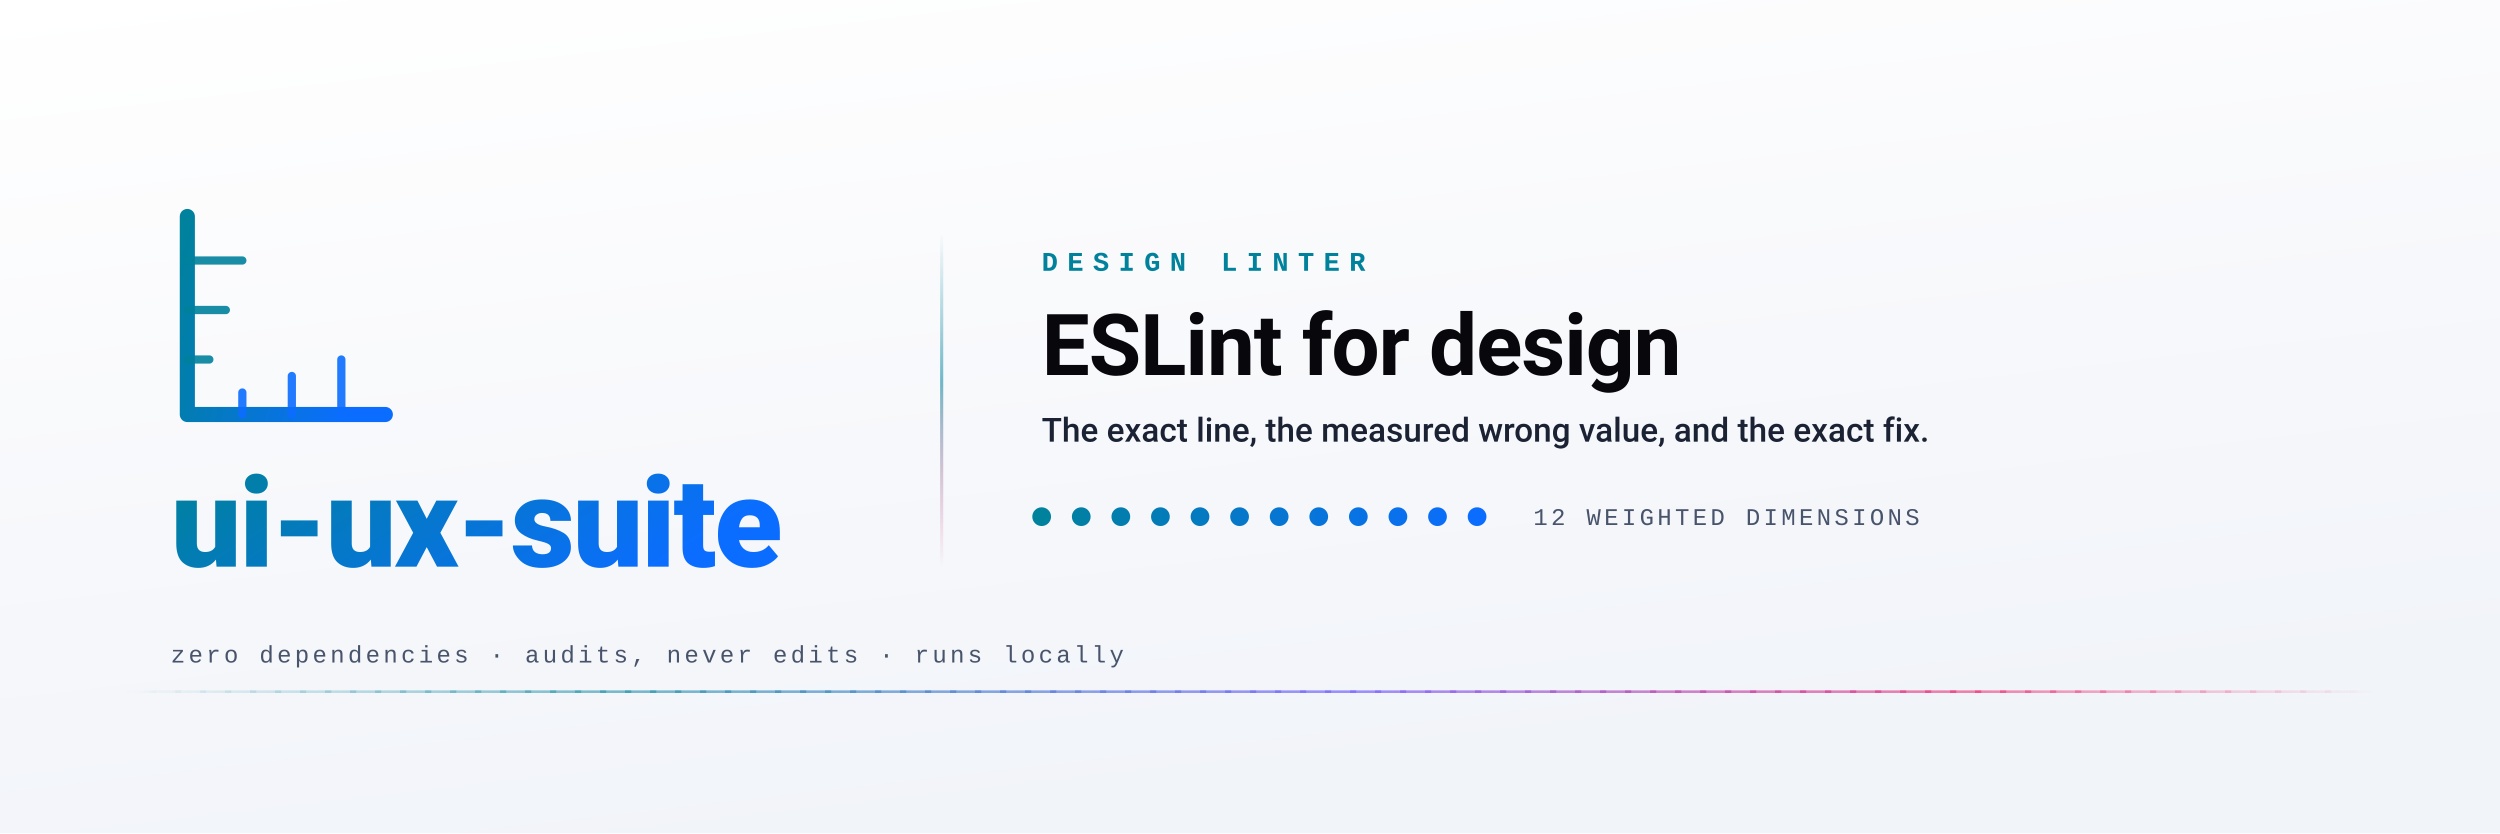
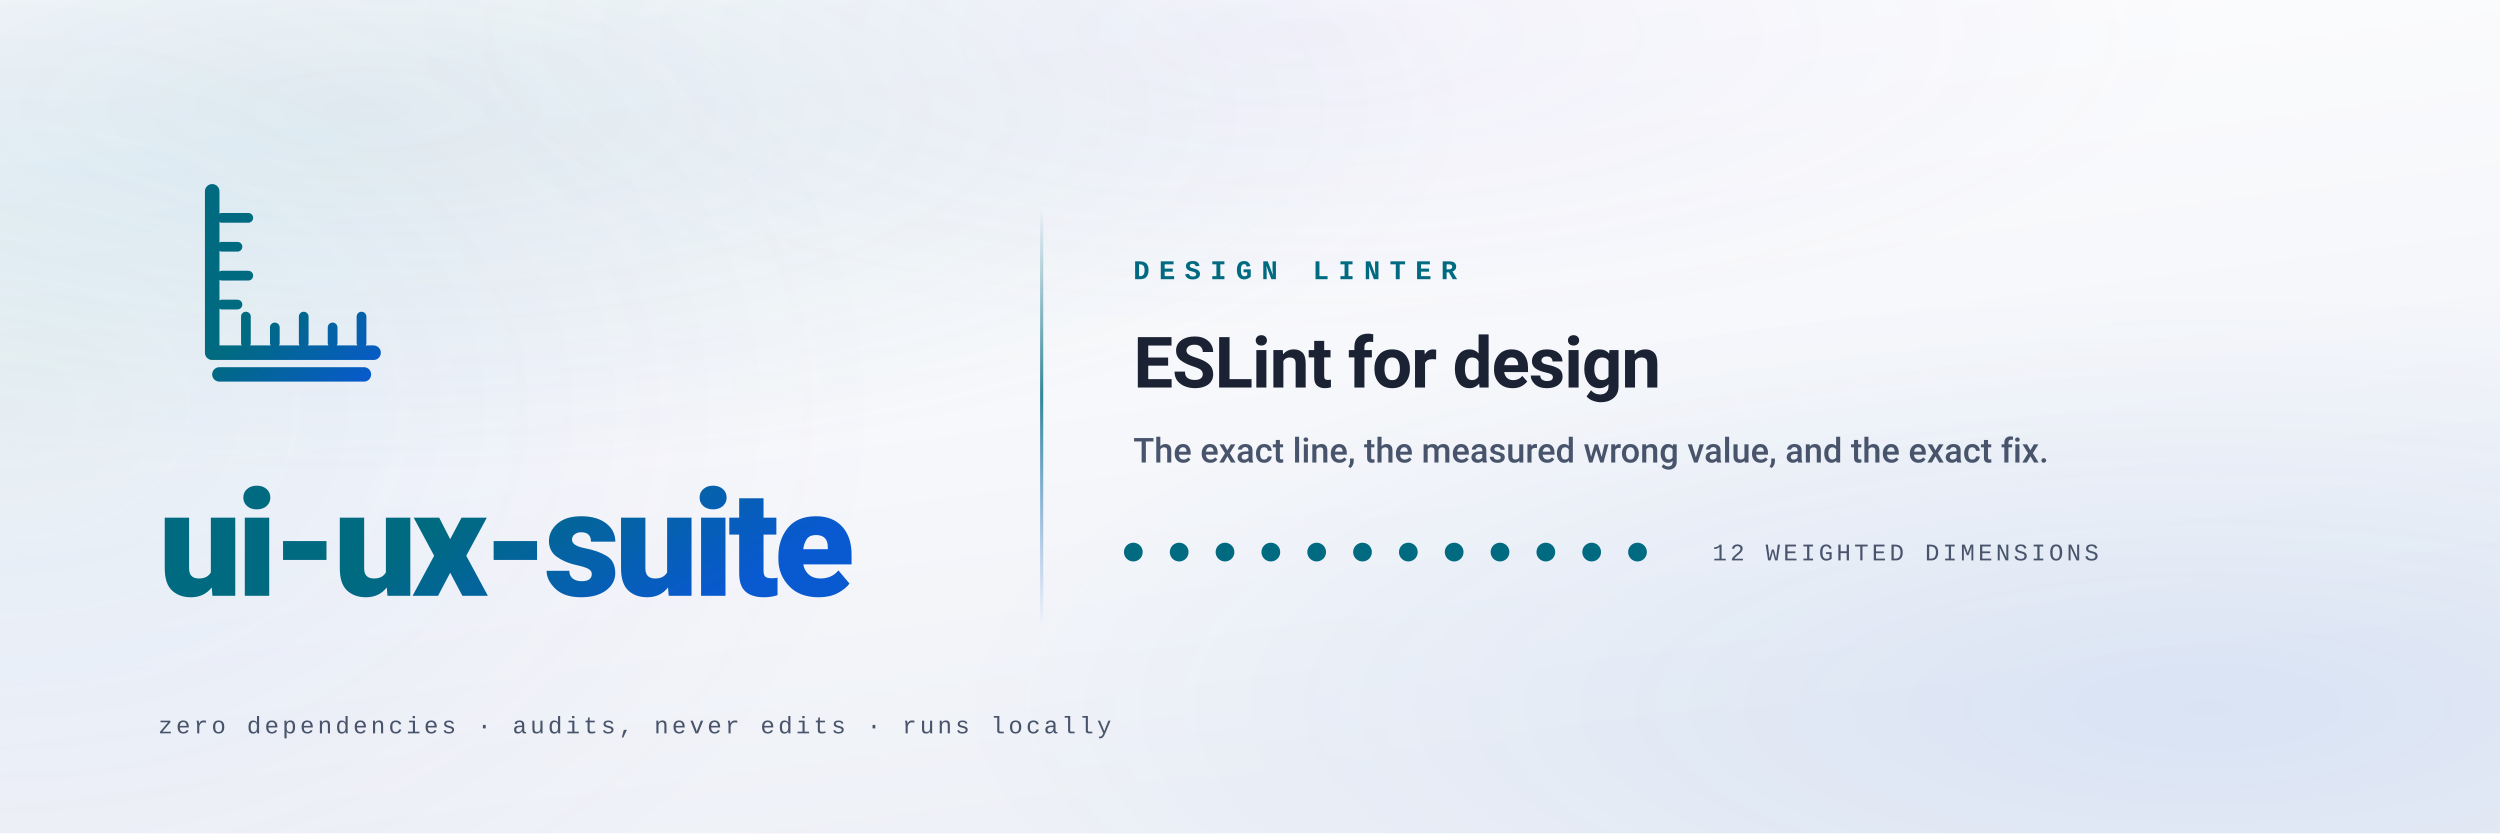
- <svg xmlns="http://www.w3.org/2000/svg" viewBox="0 0 1200 400" fill="none" role="img" aria-label="ui-ux-suite, a design linter: ESLint for design. The exact line, the measured wrong value, and the exact fix.">
+ <svg xmlns="http://www.w3.org/2000/svg" viewBox="0 0 1200 400" fill="none" role="img" aria-label="ui-ux-suite, a design linter: the exact line, the measured wrong value, and the exact fix">
  <defs>
-     <linearGradient id="u-bg" x1="0" y1="0" x2="0.35" y2="1">
+     <linearGradient id="ux-ground" x1="0" y1="0" x2="0.4" y2="1">
      <stop offset="0%" stop-color="#FFFFFF" />
-       <stop offset="60%" stop-color="#F7F8FB" />
-       <stop offset="100%" stop-color="#F1F4F9" />
+       <stop offset="55%" stop-color="#F7F8FB" />
+       <stop offset="100%" stop-color="#EEF1F7" />
    </linearGradient>
-     <linearGradient id="u-brand" x1="0" y1="0" x2="1" y2="0.25" gradientUnits="objectBoundingBox">
-       <stop offset="0%" stop-color="#00819C" />
-       <stop offset="100%" stop-color="#0B6DFF" />
-       <animateTransform attributeName="gradientTransform" type="translate" values="-0.12 0; 0.12 0; -0.12 0" dur="18s" repeatCount="indefinite" />
+     <radialGradient id="ux-bloomA" cx="0.15" cy="0.13" r="0.44">
+       <stop offset="0%" stop-color="#006A80" stop-opacity="0.10" />
+       <stop offset="100%" stop-color="#006A80" stop-opacity="0" />
+     </radialGradient>
+     <radialGradient id="ux-bloomB" cx="0.88" cy="0.85" r="0.50">
+       <stop offset="0%" stop-color="#0959D1" stop-opacity="0.09" />
+       <stop offset="100%" stop-color="#0959D1" stop-opacity="0" />
+     </radialGradient>
+     <radialGradient id="ux-bloomC" cx="0.52" cy="0.04" r="0.36">
+       <stop offset="0%" stop-color="#5D4BD1" stop-opacity="0.06" />
+       <stop offset="100%" stop-color="#5D4BD1" stop-opacity="0" />
+     </radialGradient>
+     <radialGradient id="ux-wash" cx="0.5" cy="0.5" r="0.5">
+       <stop offset="0%" stop-color="#006A80" stop-opacity="0.07" />
+       <stop offset="42%" stop-color="#0959D1" stop-opacity="0.043" />
+       <stop offset="76%" stop-color="#5D4BD1" stop-opacity="0.016" />
+       <stop offset="100%" stop-color="#5D4BD1" stop-opacity="0" />
+     </radialGradient>
+     <clipPath id="ux-frame">
+       <rect width="1200" height="400" />
+     </clipPath>
+     <linearGradient id="ux-rule" gradientUnits="userSpaceOnUse" x1="500" y1="100" x2="500" y2="300">
+       <stop offset="0%" stop-color="#006A80" stop-opacity="0" />
+       <stop offset="45%" stop-color="#006A80" stop-opacity="0.8" />
+       <stop offset="100%" stop-color="#0959D1" stop-opacity="0" />
    </linearGradient>
-     <linearGradient id="u-rule" gradientUnits="userSpaceOnUse" x1="452" y1="112" x2="452" y2="272">
-       <stop offset="0%" stop-color="#00819C" stop-opacity="0" />
-       <stop offset="45%" stop-color="#00819C" stop-opacity="0.55" />
-       <stop offset="100%" stop-color="#EB0054" stop-opacity="0" />
+     <linearGradient id="ux-ink" gradientUnits="userSpaceOnUse" x1="62" y1="60" x2="200" y2="220">
+       <stop class="uxk1" offset="0%" stop-color="#006A80" />
+       <stop class="uxk2" offset="52%" stop-color="#006A80" />
+       <stop class="uxk3" offset="100%" stop-color="#0959D1" />
    </linearGradient>
-     <linearGradient id="u-horizonline" gradientUnits="userSpaceOnUse" x1="60" y1="332" x2="1140" y2="332">
-       <stop offset="0%" stop-color="#00819C" stop-opacity="0" />
-       <stop offset="22%" stop-color="#00819C" stop-opacity="0.55" />
-       <stop offset="55%" stop-color="#725BFF" stop-opacity="0.7" />
-       <stop offset="82%" stop-color="#EB0054" stop-opacity="0.5" />
-       <stop offset="100%" stop-color="#EB0054" stop-opacity="0" />
+     <clipPath id="ux-cal">
+       <rect class="uxcal" x="62" y="208" width="132" height="12" />
+     </clipPath>
+     <linearGradient id="ux-word" x1="0" y1="0" x2="1" y2="0.25">
+       <stop class="uxk1" offset="0%" stop-color="#006A80" />
+       <stop class="uxk2" offset="46%" stop-color="#006A80" />
+       <stop class="uxk3" offset="100%" stop-color="#0959D1" />
    </linearGradient>
-     <linearGradient id="u-gridfade" gradientUnits="userSpaceOnUse" x1="0" y1="332" x2="0" y2="400">
-       <stop offset="0%" stop-color="#00819C" stop-opacity="0.45" />
-       <stop offset="55%" stop-color="#0B6DFF" stop-opacity="0.22" />
-       <stop offset="100%" stop-color="#EB0054" stop-opacity="0.05" />
-     </linearGradient>
-     <linearGradient id="u-pips" gradientUnits="userSpaceOnUse" x1="500" y1="0" x2="710" y2="0">
-       <stop offset="0%" stop-color="#00819C" />
-       <stop offset="100%" stop-color="#0B6DFF" />
-     </linearGradient>
-     <linearGradient id="u-sheen" x1="0" y1="0" x2="1" y2="0">
-       <stop offset="0%" stop-color="#FFFFFF" stop-opacity="0" />
-       <stop offset="50%" stop-color="#FFFFFF" stop-opacity="0.7" />
-       <stop offset="100%" stop-color="#FFFFFF" stop-opacity="0" />
-     </linearGradient>
-     <clipPath id="u-gridclip">
-       <rect x="0" y="332" width="1200" height="68" />
-     </clipPath>
-     <clipPath id="u-wordclip">
-       <text x="82" y="272" font-family="system-ui, -apple-system, 'Segoe UI', Roboto, 'Helvetica Neue', Arial, sans-serif" font-size="60" font-weight="800" letter-spacing="-1">ui-ux-suite</text>
-     </clipPath>
  </defs>
  <style>
    .disp { font-family: system-ui, -apple-system, 'Segoe UI', Roboto, 'Helvetica Neue', Arial, sans-serif; }
    .mono { font-family: ui-monospace, SFMono-Regular, 'SF Mono', Menlo, Consolas, 'Liberation Mono', monospace; }
-     .eyebrow { font-size: 13px; font-weight: 600; letter-spacing: 4.5px; fill: #00819C; }
-     .head    { font-size: 41px; font-weight: 700; fill: #07070C; letter-spacing: -0.5px; }
-     .sub     { font-size: 16px; font-weight: 500; fill: #1A2233; }
+     .eyebrow { font-size: 13px; font-weight: 600; letter-spacing: 4.5px; fill: #006A80; }
+     .head    { font-size: 34px; font-weight: 700; fill: #1A2233; letter-spacing: -0.5px; }
+     .sub     { font-size: 16.5px; font-weight: 500; fill: #48546B; }
    .tag     { font-size: 11.5px; letter-spacing: 1.6px; fill: #48546B; }
- 
-     @keyframes u-flow { to { stroke-dashoffset: -240; } }
-     .flowline { animation: u-flow 14s linear infinite; }
- 
-     @keyframes u-dot { 0%,100% { opacity: 0.4; } 50% { opacity: 1; } }
-     .d1  { animation: u-dot 5s ease-in-out infinite 0s; }
-     .d2  { animation: u-dot 5s ease-in-out infinite 0.18s; }
-     .d3  { animation: u-dot 5s ease-in-out infinite 0.36s; }
-     .d4  { animation: u-dot 5s ease-in-out infinite 0.54s; }
-     .d5  { animation: u-dot 5s ease-in-out infinite 0.72s; }
-     .d6  { animation: u-dot 5s ease-in-out infinite 0.9s; }
-     .d7  { animation: u-dot 5s ease-in-out infinite 1.08s; }
-     .d8  { animation: u-dot 5s ease-in-out infinite 1.26s; }
-     .d9  { animation: u-dot 5s ease-in-out infinite 1.44s; }
-     .d10 { animation: u-dot 5s ease-in-out infinite 1.62s; }
-     .d11 { animation: u-dot 5s ease-in-out infinite 1.8s; }
-     .d12 { animation: u-dot 5s ease-in-out infinite 1.98s; }
- 
-     @keyframes u-sheen {
-       0%   { transform: translateX(0); }
-       34%  { transform: translateX(700px); }
-       100% { transform: translateX(700px); }
-     }
-     .sheen { animation: u-sheen 7.5s linear infinite; }
- 
-     @media (prefers-reduced-motion: reduce) {
-       * { animation: none !important; }
-     }
+     .chip    { font-size: 11.5px; letter-spacing: 1.2px; fill: #48546B; }
+     @keyframes ux-breathe { 0%,100% { opacity:0.72; } 50% { opacity:1; } }
+     .uxbloom { animation: ux-breathe 11s ease-in-out infinite; }
+     @keyframes ux-sweep { 0% { transform: translateX(-360px); } 100% { transform: translateX(1560px); } }
+     .uxwash { animation: ux-sweep 17s cubic-bezier(.5,0,.5,1) infinite; }
+     @keyframes ux-pip { 0%,100% { opacity: 0.5; } 50% { opacity: 1; } }
+     .uxp1 { animation: ux-pip 5s ease-in-out infinite 0.0s; }
+     .uxp2 { animation: ux-pip 5s ease-in-out infinite 0.35s; }
+     .uxp3 { animation: ux-pip 5s ease-in-out infinite 0.7s; }
+     .uxp4 { animation: ux-pip 5s ease-in-out infinite 1.05s; }
+     .uxp5 { animation: ux-pip 5s ease-in-out infinite 1.4s; }
+     .uxp6 { animation: ux-pip 5s ease-in-out infinite 1.75s; }
+     .uxp7 { animation: ux-pip 5s ease-in-out infinite 2.1s; }
+     .uxp8 { animation: ux-pip 5s ease-in-out infinite 2.45s; }
+     .uxp9 { animation: ux-pip 5s ease-in-out infinite 2.8s; }
+     .uxp10 { animation: ux-pip 5s ease-in-out infinite 3.15s; }
+     .uxp11 { animation: ux-pip 5s ease-in-out infinite 3.5s; }
+     .uxp12 { animation: ux-pip 5s ease-in-out infinite 3.85s; }
+     @keyframes ux-tick { 0%,100% { opacity: 0.34; } 44%,62% { opacity: 1; } }
+     .uxt1 { animation: ux-tick 6s ease-in-out infinite 0.0s; }
+     .uxt2 { animation: ux-tick 6s ease-in-out infinite 0.16s; }
+     .uxt3 { animation: ux-tick 6s ease-in-out infinite 0.32s; }
+     .uxt4 { animation: ux-tick 6s ease-in-out infinite 0.48s; }
+     .uxt5 { animation: ux-tick 6s ease-in-out infinite 0.64s; }
+     .uxt6 { animation: ux-tick 6s ease-in-out infinite 0.8s; }
+     .uxt7 { animation: ux-tick 6s ease-in-out infinite 0.96s; }
+     .uxt8 { animation: ux-tick 6s ease-in-out infinite 1.12s; }
+     .uxt9 { animation: ux-tick 6s ease-in-out infinite 1.28s; }
+     @keyframes ux-cal { 0%,8% { width: 0; } 62%,88% { width: 132px; } 98%,100% { width: 0; } }
+     .uxcal { animation: ux-cal 6s cubic-bezier(.3,0,.2,1) infinite; }
+     @keyframes ux-k1 { 0%,100% { stop-color:#006A80; } 50% { stop-color:#0959D1; } }
+     @keyframes ux-k2 { 0%,100% { stop-color:#006A80; } 50% { stop-color:#006A80; } }
+     @keyframes ux-k3 { 0%,100% { stop-color:#0959D1; } 50% { stop-color:#5D4BD1; } }
+     .uxk1 { animation: ux-k1 14s ease-in-out infinite; }
+     .uxk2 { animation: ux-k2 14s ease-in-out infinite; }
+     .uxk3 { animation: ux-k3 14s ease-in-out infinite; }
+     @media (prefers-reduced-motion: reduce) { * { animation: none !important; } }
  </style>
-   <rect width="1200" height="400" fill="url(#u-bg)" />
-   <g id="grid" clip-path="url(#u-gridclip)" opacity="0">
-     <g stroke="url(#u-gridfade)" stroke-width="1" fill="none">
-       <path d="M600 332 L-1180 400" />
-       <path d="M600 332 L-560 400" />
-       <path d="M600 332 L-190 400" />
-       <path d="M600 332 L40 400" />
-       <path d="M600 332 L200 400" />
-       <path d="M600 332 L320 400" />
-       <path d="M600 332 L415 400" />
-       <path d="M600 332 L490 400" />
-       <path d="M600 332 L548 400" />
-       <path d="M600 332 L600 400" />
-       <path d="M600 332 L652 400" />
-       <path d="M600 332 L710 400" />
-       <path d="M600 332 L785 400" />
-       <path d="M600 332 L880 400" />
-       <path d="M600 332 L1000 400" />
-       <path d="M600 332 L1160 400" />
-       <path d="M600 332 L1390 400" />
-       <path d="M600 332 L1760 400" />
-       <path d="M600 332 L2380 400" />
-     </g>
-     <g stroke="url(#u-gridfade)" stroke-width="1" fill="none">
-       <line x1="0" y1="335" x2="1200" y2="335" />
-       <line x1="0" y1="339.5" x2="1200" y2="339.5" />
-       <line x1="0" y1="345.5" x2="1200" y2="345.5" />
-       <line x1="0" y1="353.5" x2="1200" y2="353.5" />
-       <line x1="0" y1="364" x2="1200" y2="364" />
-       <line x1="0" y1="378" x2="1200" y2="378" />
-       <line x1="0" y1="396" x2="1200" y2="396" />
+   <rect width="1200" height="400" fill="url(#ux-ground)" />
+   <g class="uxbloom">
+     <rect width="1200" height="400" fill="url(#ux-bloomA)" />
+     <rect width="1200" height="400" fill="url(#ux-bloomB)" />
+     <rect width="1200" height="400" fill="url(#ux-bloomC)" />
+   </g>
+   <g clip-path="url(#ux-frame)">
+     <g transform="translate(0,196)">
+       <ellipse class="uxwash" cx="0" cy="0" rx="430" ry="300" fill="url(#ux-wash)" />
    </g>
  </g>
-   <g opacity="0.95">
-     <line x1="60" y1="332" x2="1140" y2="332" stroke="url(#u-horizonline)" stroke-width="1.25" />
-     <line class="flowline" x1="60" y1="332" x2="1140" y2="332" stroke="url(#u-horizonline)" stroke-width="1.25" stroke-dasharray="3 9" opacity="0.85" />
-   </g>
-   <g transform="translate(82,96) scale(1.32)">
-     <path d="M6 6 L6 78 L78 78" stroke="url(#u-brand)" stroke-width="5.5" stroke-linecap="round" stroke-linejoin="round" fill="none" />
-     <path d="M6 58 h8 M6 40 h14 M6 22 h20" stroke="#00819C" stroke-width="3" stroke-linecap="round" opacity="0.9" />
-     <path d="M26 78 v-8 M44 78 v-14 M62 78 v-20" stroke="#0B6DFF" stroke-width="3" stroke-linecap="round" opacity="0.9" />
-   </g>
-   <text class="disp" x="82" y="272" font-size="60" font-weight="800" letter-spacing="-1" fill="url(#u-brand)">ui-ux-suite</text>
-   <g clip-path="url(#u-wordclip)">
-     <g transform="skewX(-18)">
-       <rect class="sheen" x="-160" y="196" width="90" height="110" fill="url(#u-sheen)" opacity="0.7" />
+   <g transform="translate(66,56) scale(0.5781)">
+     <g opacity="0.26" stroke="url(#ux-ink)" stroke-width="8" stroke-linecap="round" fill="none">
+       <path d="M62 62 L62 196 L196 196" stroke-width="12" stroke-linejoin="round" />
+       <line x1="70" y1="84" x2="92" y2="84" />
+       <line x1="70" y1="108" x2="83" y2="108" />
+       <line x1="70" y1="132" x2="92" y2="132" />
+       <line x1="70" y1="156" x2="83" y2="156" />
+       <line x1="90" y1="188" x2="90" y2="166" />
+       <line x1="114" y1="188" x2="114" y2="175" />
+       <line x1="138" y1="188" x2="138" y2="166" />
+       <line x1="162" y1="188" x2="162" y2="175" />
+       <line x1="186" y1="188" x2="186" y2="166" />
+     </g>
+     <g>
+       <path d="M62 62 L62 196 L196 196" fill="none" stroke="url(#ux-ink)" stroke-width="12" stroke-linecap="round" stroke-linejoin="round" />
+     </g>
+     <g stroke="url(#ux-ink)" stroke-width="8" stroke-linecap="round" fill="none">
+       <line class="uxt1" x1="70" y1="84" x2="92" y2="84" />
+       <line class="uxt2" x1="70" y1="108" x2="83" y2="108" />
+       <line class="uxt3" x1="70" y1="132" x2="92" y2="132" />
+       <line class="uxt4" x1="70" y1="156" x2="83" y2="156" />
+       <line class="uxt5" x1="90" y1="188" x2="90" y2="166" />
+       <line class="uxt6" x1="114" y1="188" x2="114" y2="175" />
+       <line class="uxt7" x1="138" y1="188" x2="138" y2="166" />
+       <line class="uxt8" x1="162" y1="188" x2="162" y2="175" />
+       <line class="uxt9" x1="186" y1="188" x2="186" y2="166" />
+     </g>
+     <g clip-path="url(#ux-cal)">
+       <rect x="62" y="208" width="132" height="12" rx="6" fill="url(#ux-ink)" />
    </g>
  </g>
-   <line x1="452" y1="112" x2="452" y2="272" stroke="url(#u-rule)" stroke-width="1.5" />
-   <text class="mono eyebrow" x="500" y="130">DESIGN LINTER</text>
-   <text class="disp head" x="500" y="180">ESLint for design</text>
-   <text class="disp sub" x="500" y="212">The exact line, the measured wrong value, and the exact fix.</text>
-   <g class="d1">
-     <circle cx="500" cy="248" r="4.5" fill="url(#u-pips)" />
+   <g>
+     <text class="disp" x="76" y="286" font-size="71" font-weight="800" letter-spacing="-2.5" fill="url(#ux-word)">ui-ux-suite</text>
  </g>
-   <g class="d2">
-     <circle cx="519" cy="248" r="4.5" fill="url(#u-pips)" />
+   <line x1="500" y1="100" x2="500" y2="300" stroke="url(#ux-rule)" stroke-width="1.5" />
+   <g transform="translate(544,0)">
+     <text class="mono eyebrow" x="0" y="134">DESIGN LINTER</text>
+     <text class="disp head" x="0" y="186">ESLint for design</text>
+     <text class="disp sub" x="0" y="222">The exact line, the measured wrong value, and the exact fix.</text>
+     <g transform="translate(0,265)">
+       <g class="uxp1">
+         <circle cx="0" cy="0" r="4.5" fill="#006A80" />
+       </g>
+       <g class="uxp2">
+         <circle cx="22" cy="0" r="4.5" fill="#006A80" />
+       </g>
+       <g class="uxp3">
+         <circle cx="44" cy="0" r="4.5" fill="#006A80" />
+       </g>
+       <g class="uxp4">
+         <circle cx="66" cy="0" r="4.5" fill="#006A80" />
+       </g>
+       <g class="uxp5">
+         <circle cx="88" cy="0" r="4.5" fill="#006A80" />
+       </g>
+       <g class="uxp6">
+         <circle cx="110" cy="0" r="4.5" fill="#006A80" />
+       </g>
+       <g class="uxp7">
+         <circle cx="132" cy="0" r="4.5" fill="#006A80" />
+       </g>
+       <g class="uxp8">
+         <circle cx="154" cy="0" r="4.5" fill="#006A80" />
+       </g>
+       <g class="uxp9">
+         <circle cx="176" cy="0" r="4.5" fill="#006A80" />
+       </g>
+       <g class="uxp10">
+         <circle cx="198" cy="0" r="4.5" fill="#006A80" />
+       </g>
+       <g class="uxp11">
+         <circle cx="220" cy="0" r="4.5" fill="#006A80" />
+       </g>
+       <g class="uxp12">
+         <circle cx="242" cy="0" r="4.5" fill="#006A80" />
+       </g>
+       <text class="mono tag" x="278" y="4">12 WEIGHTED DIMENSIONS</text>
+     </g>
  </g>
-   <g class="d3">
-     <circle cx="538" cy="248" r="4.5" fill="url(#u-pips)" />
-   </g>
-   <g class="d4">
-     <circle cx="557" cy="248" r="4.5" fill="url(#u-pips)" />
-   </g>
-   <g class="d5">
-     <circle cx="576" cy="248" r="4.5" fill="url(#u-pips)" />
-   </g>
-   <g class="d6">
-     <circle cx="595" cy="248" r="4.5" fill="url(#u-pips)" />
-   </g>
-   <g class="d7">
-     <circle cx="614" cy="248" r="4.5" fill="url(#u-pips)" />
-   </g>
-   <g class="d8">
-     <circle cx="633" cy="248" r="4.5" fill="url(#u-pips)" />
-   </g>
-   <g class="d9">
-     <circle cx="652" cy="248" r="4.5" fill="url(#u-pips)" />
-   </g>
-   <g class="d10">
-     <circle cx="671" cy="248" r="4.5" fill="url(#u-pips)" />
-   </g>
-   <g class="d11">
-     <circle cx="690" cy="248" r="4.5" fill="url(#u-pips)" />
-   </g>
-   <g class="d12">
-     <circle cx="709" cy="248" r="4.5" fill="url(#u-pips)" />
-   </g>
-   <text class="mono tag" x="736" y="252">12 WEIGHTED DIMENSIONS</text>
-   <text class="mono tag" x="82" y="318">zero dependencies  ·  audits, never edits  ·  runs locally</text>
+   <text class="mono tag" x="76" y="352">zero dependencies  ·  audits, never edits  ·  runs locally</text>
</svg>
